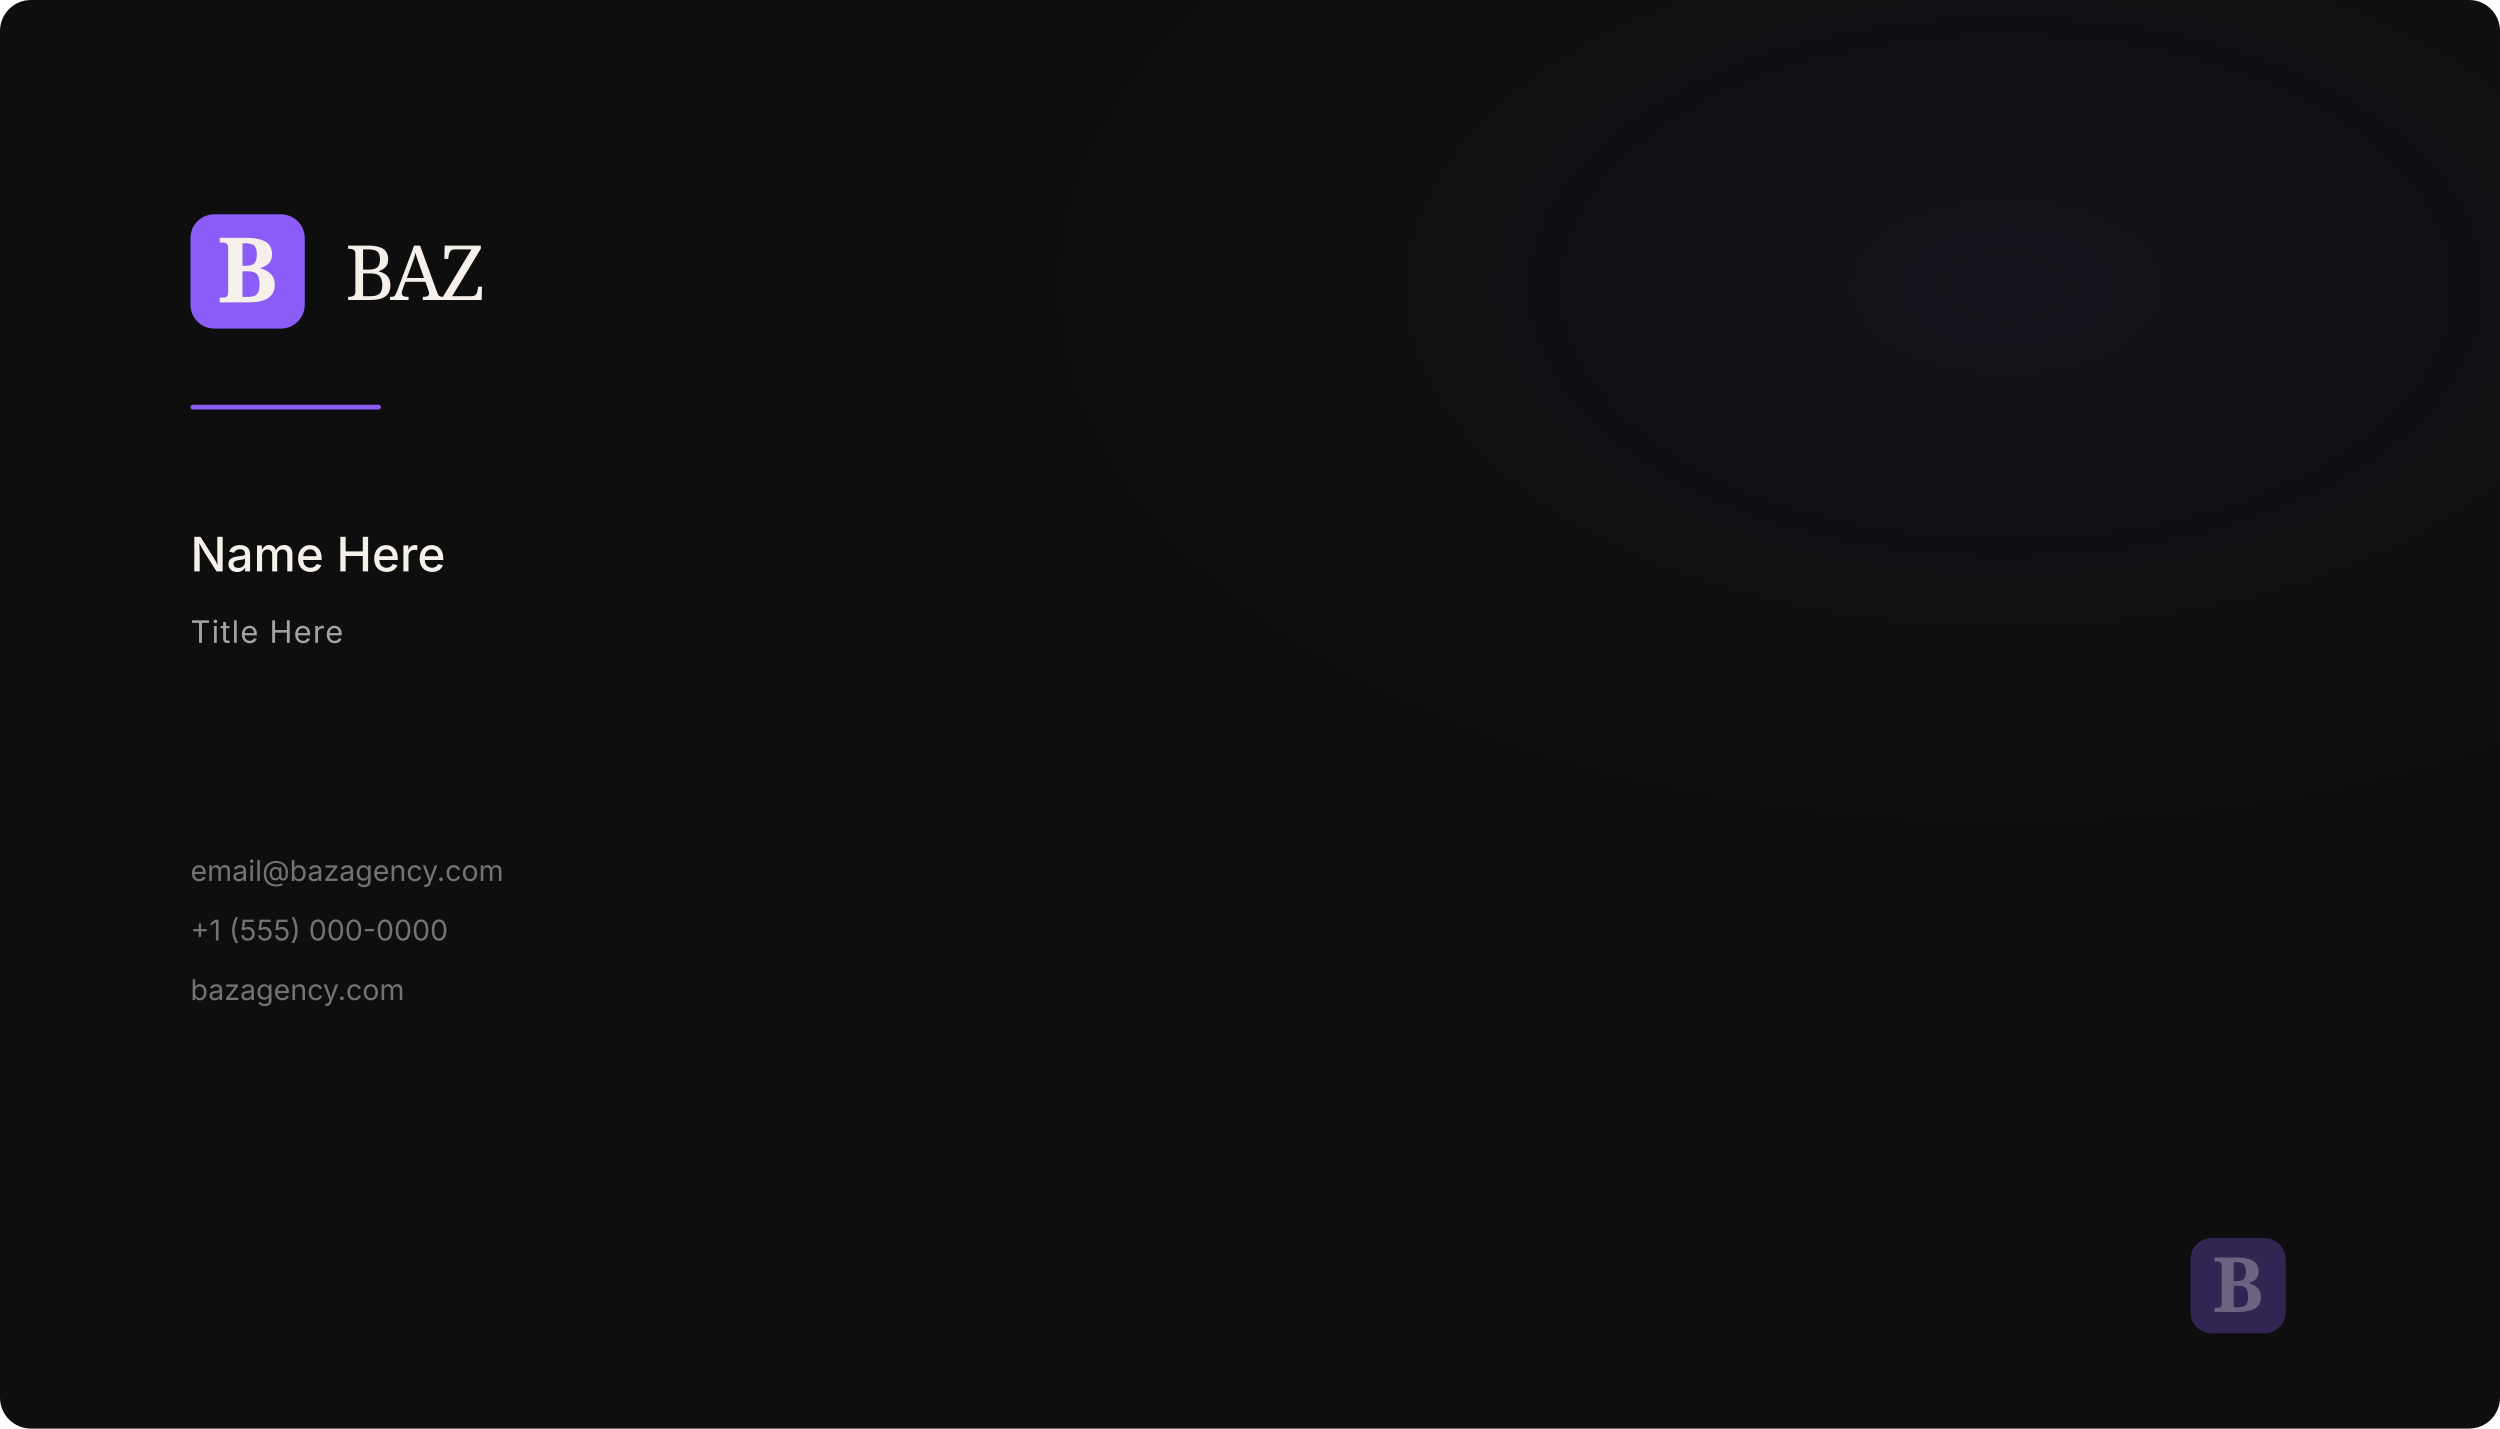
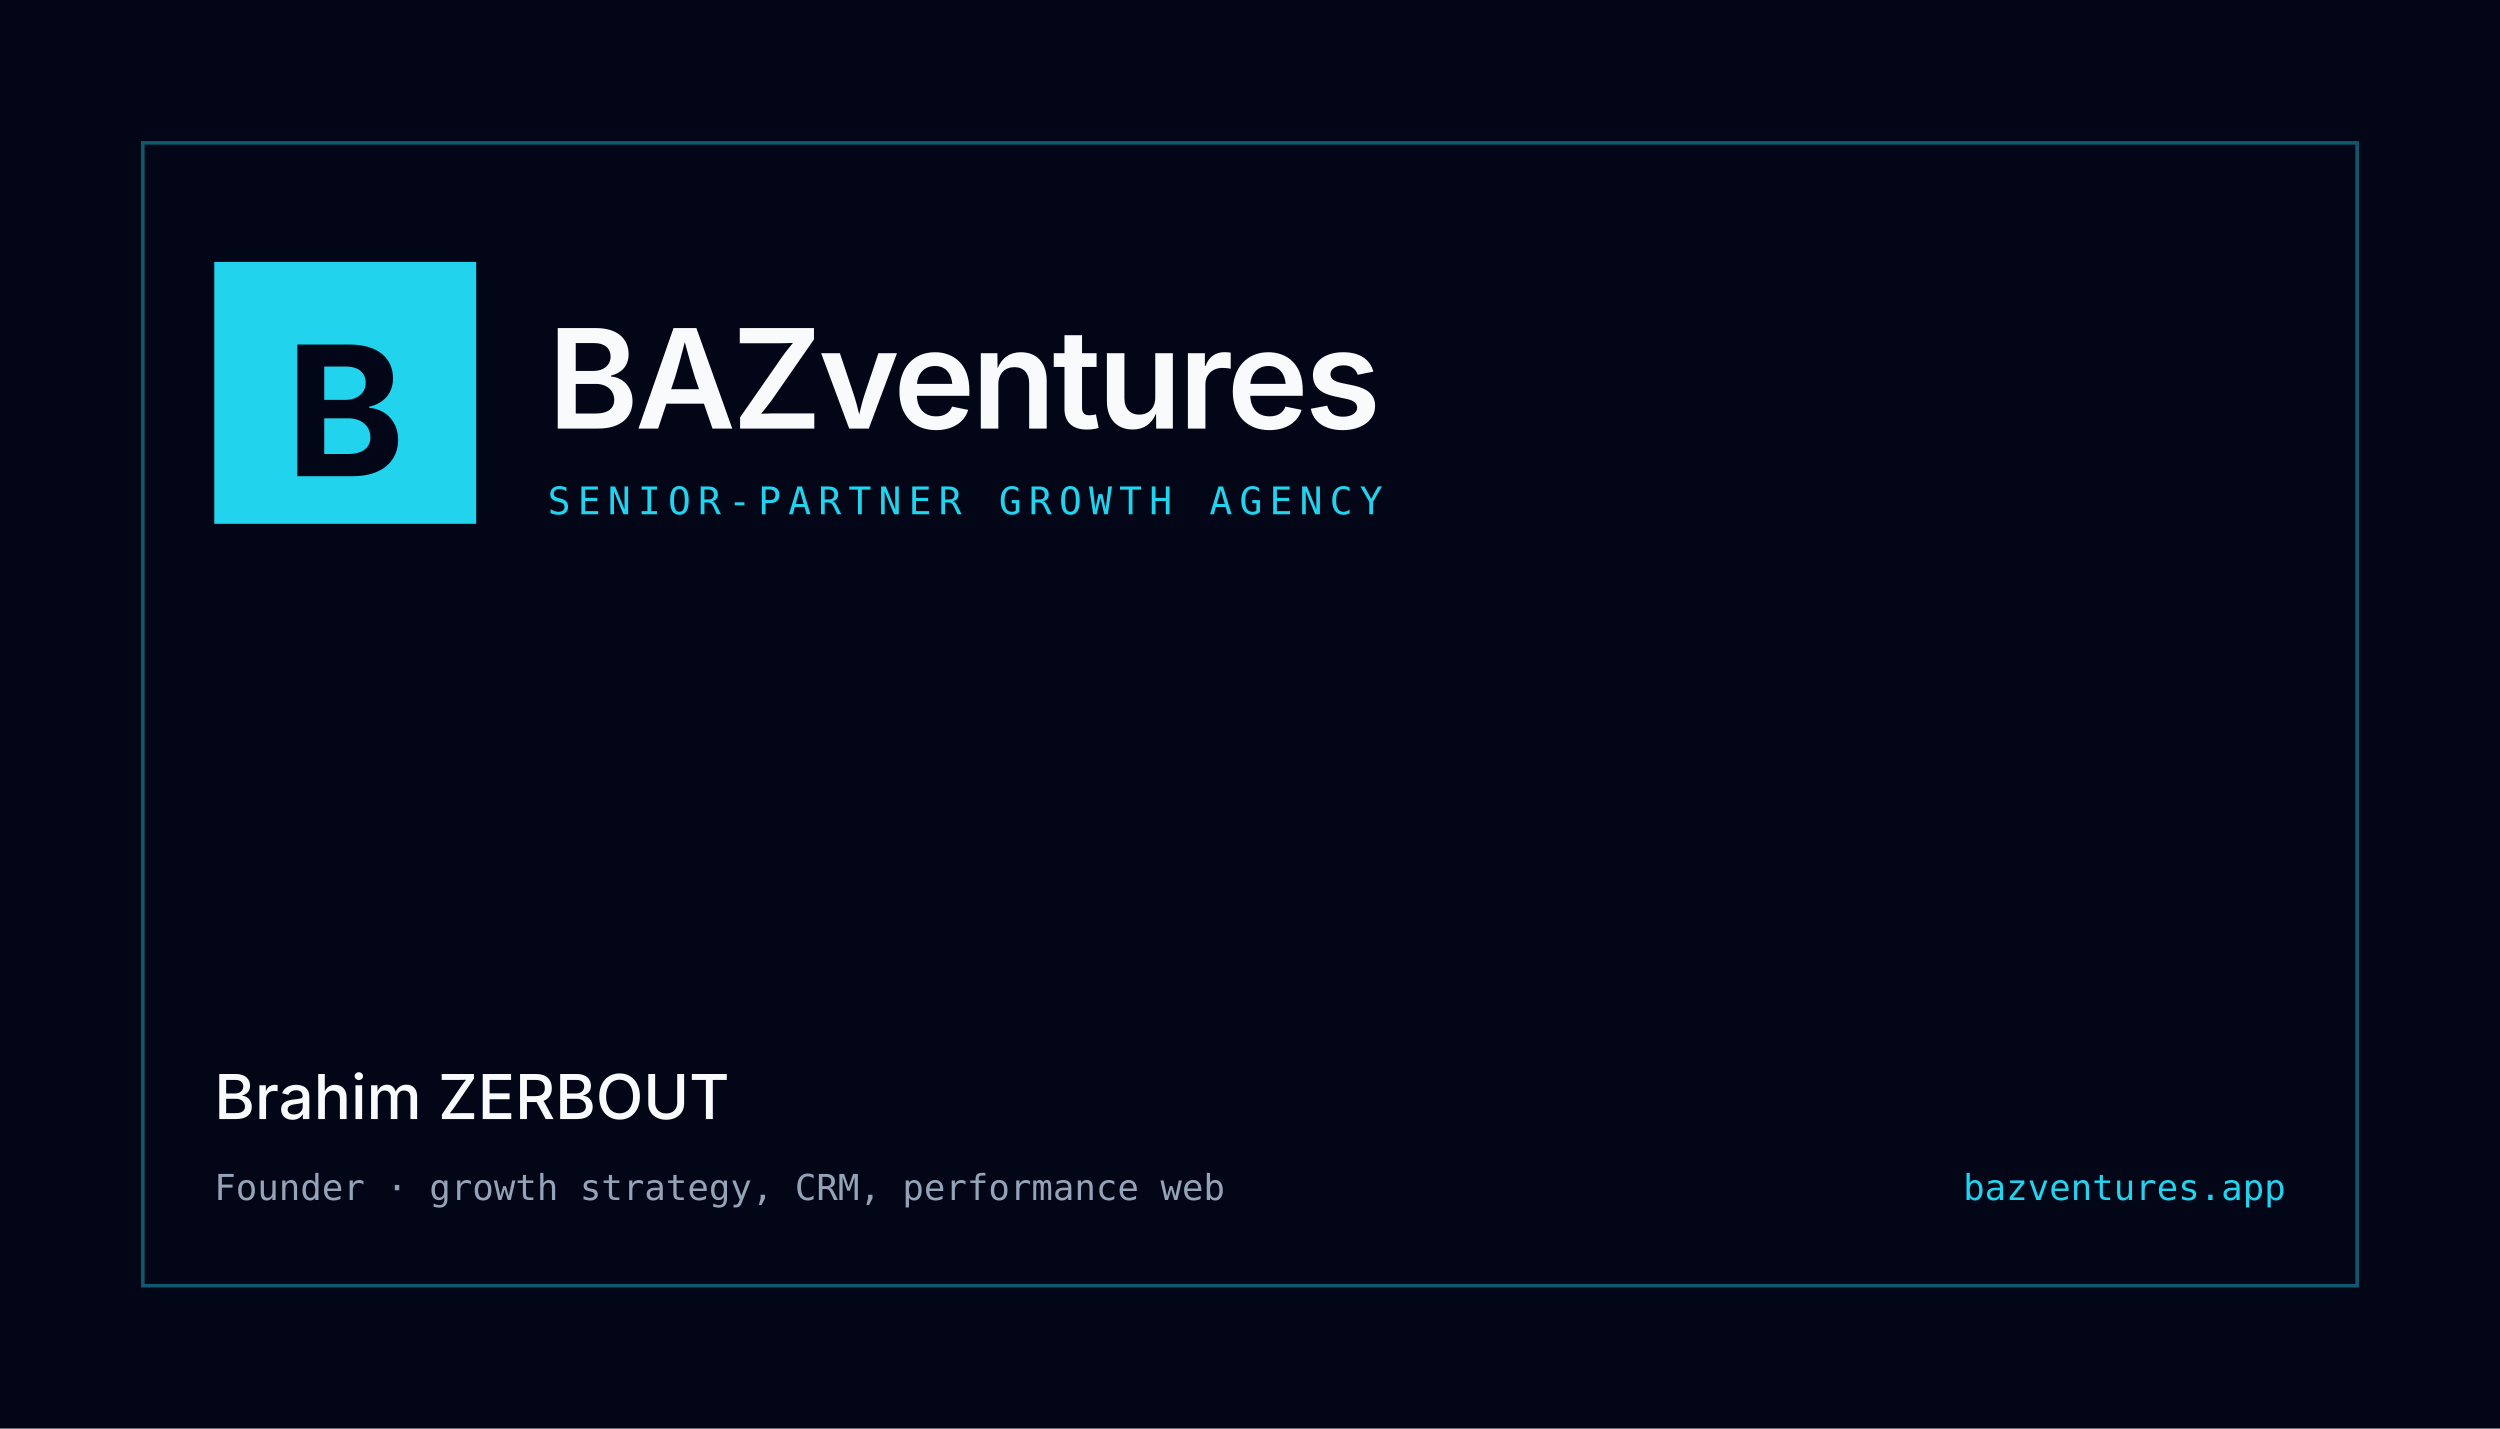
- <svg xmlns="http://www.w3.org/2000/svg" viewBox="0 0 1050 600" width="1050" height="600">
-   <defs>
-     <radialGradient id="card-mesh" cx="80%" cy="20%" r="50%">
-       <stop offset="0%" stop-color="#8b5cf6" stop-opacity="0.06" />
-       <stop offset="100%" stop-color="#0e0e0e" stop-opacity="0" />
-     </radialGradient>
-   </defs>
-   <rect width="1050" height="600" rx="13" fill="#0e0e0e" />
-   <rect width="1050" height="600" rx="13" fill="url(#card-mesh)" />
-   <g transform="translate(80, 90)">
-     <rect x="0" y="0" width="48" height="48" rx="10" fill="#8b5cf6" />
-     <text x="24" y="37" font-family="Fraunces, Georgia, serif" font-size="38" font-weight="600" fill="#f5f1ea" text-anchor="middle" letter-spacing="-1">B</text>
-   </g>
-   <text x="145" y="126" font-family="Fraunces, Georgia, serif" font-size="32" font-weight="500" fill="#f5f1ea" letter-spacing="-1.5">BAZ</text>
-   <rect x="80" y="170" width="80" height="2" fill="#8b5cf6" rx="1" />
-   <text x="80" y="240" font-family="Inter, system-ui, sans-serif" font-size="20" font-weight="500" fill="#f5f1ea" letter-spacing="0">Name Here</text>
-   <text x="80" y="270" font-family="Inter, system-ui, sans-serif" font-size="13" font-weight="400" fill="#a3a3a3" letter-spacing="0.5">Title Here</text>
-   <text x="80" y="370" font-family="Inter, system-ui, sans-serif" font-size="12" font-weight="400" fill="#737373" letter-spacing="0">email@bazagency.com</text>
-   <text x="80" y="395" font-family="Inter, system-ui, sans-serif" font-size="12" font-weight="400" fill="#737373" letter-spacing="0">+1 (555) 000-0000</text>
-   <text x="80" y="420" font-family="Inter, system-ui, sans-serif" font-size="12" font-weight="400" fill="#737373" letter-spacing="0">bazagency.com</text>
-   <g transform="translate(920, 520)">
-     <rect x="0" y="0" width="40" height="40" rx="9" fill="#8b5cf6" opacity="0.3" />
-     <text x="20" y="31" font-family="Fraunces, Georgia, serif" font-size="32" font-weight="600" fill="#f5f1ea" opacity="0.3" text-anchor="middle" letter-spacing="-1">B</text>
-   </g>
+ <svg xmlns="http://www.w3.org/2000/svg" viewBox="0 0 1050 600" width="1050" height="600" role="img" aria-label="BAZventures — business card (front)">
+   <rect width="1050" height="600" fill="#020617" />
+   <rect x="60" y="60" width="930" height="480" fill="none" stroke="#22D3EE" stroke-width="1.5" opacity="0.4" />
+   <rect x="90" y="110" width="110" height="110" fill="#22D3EE" />
+   <text x="145" y="200" font-family="Inter, system-ui, -apple-system, Segoe UI, sans-serif" font-size="76" font-weight="700" fill="#020617" text-anchor="middle" letter-spacing="-2">B</text>
+   <text x="230" y="180" font-family="Inter, system-ui, -apple-system, Segoe UI, sans-serif" font-size="58" font-weight="600" fill="#F8FAFC" letter-spacing="-1.5">BAZventures</text>
+   <text x="230" y="216" font-family="JetBrains Mono, ui-monospace, monospace" font-size="16" font-weight="500" fill="#22D3EE" letter-spacing="3">SENIOR-PARTNER GROWTH AGENCY</text>
+   <text x="90" y="470" font-family="Inter, system-ui, -apple-system, Segoe UI, sans-serif" font-size="26" font-weight="500" fill="#F8FAFC">Brahim ZERBOUT</text>
+   <text x="90" y="504" font-family="JetBrains Mono, ui-monospace, monospace" font-size="15" font-weight="400" fill="#94A3B8">Founder · growth strategy, CRM, performance web</text>
+   <text x="960" y="504" font-family="JetBrains Mono, ui-monospace, monospace" font-size="15" font-weight="500" fill="#22D3EE" text-anchor="end">bazventures.app</text>
</svg>
